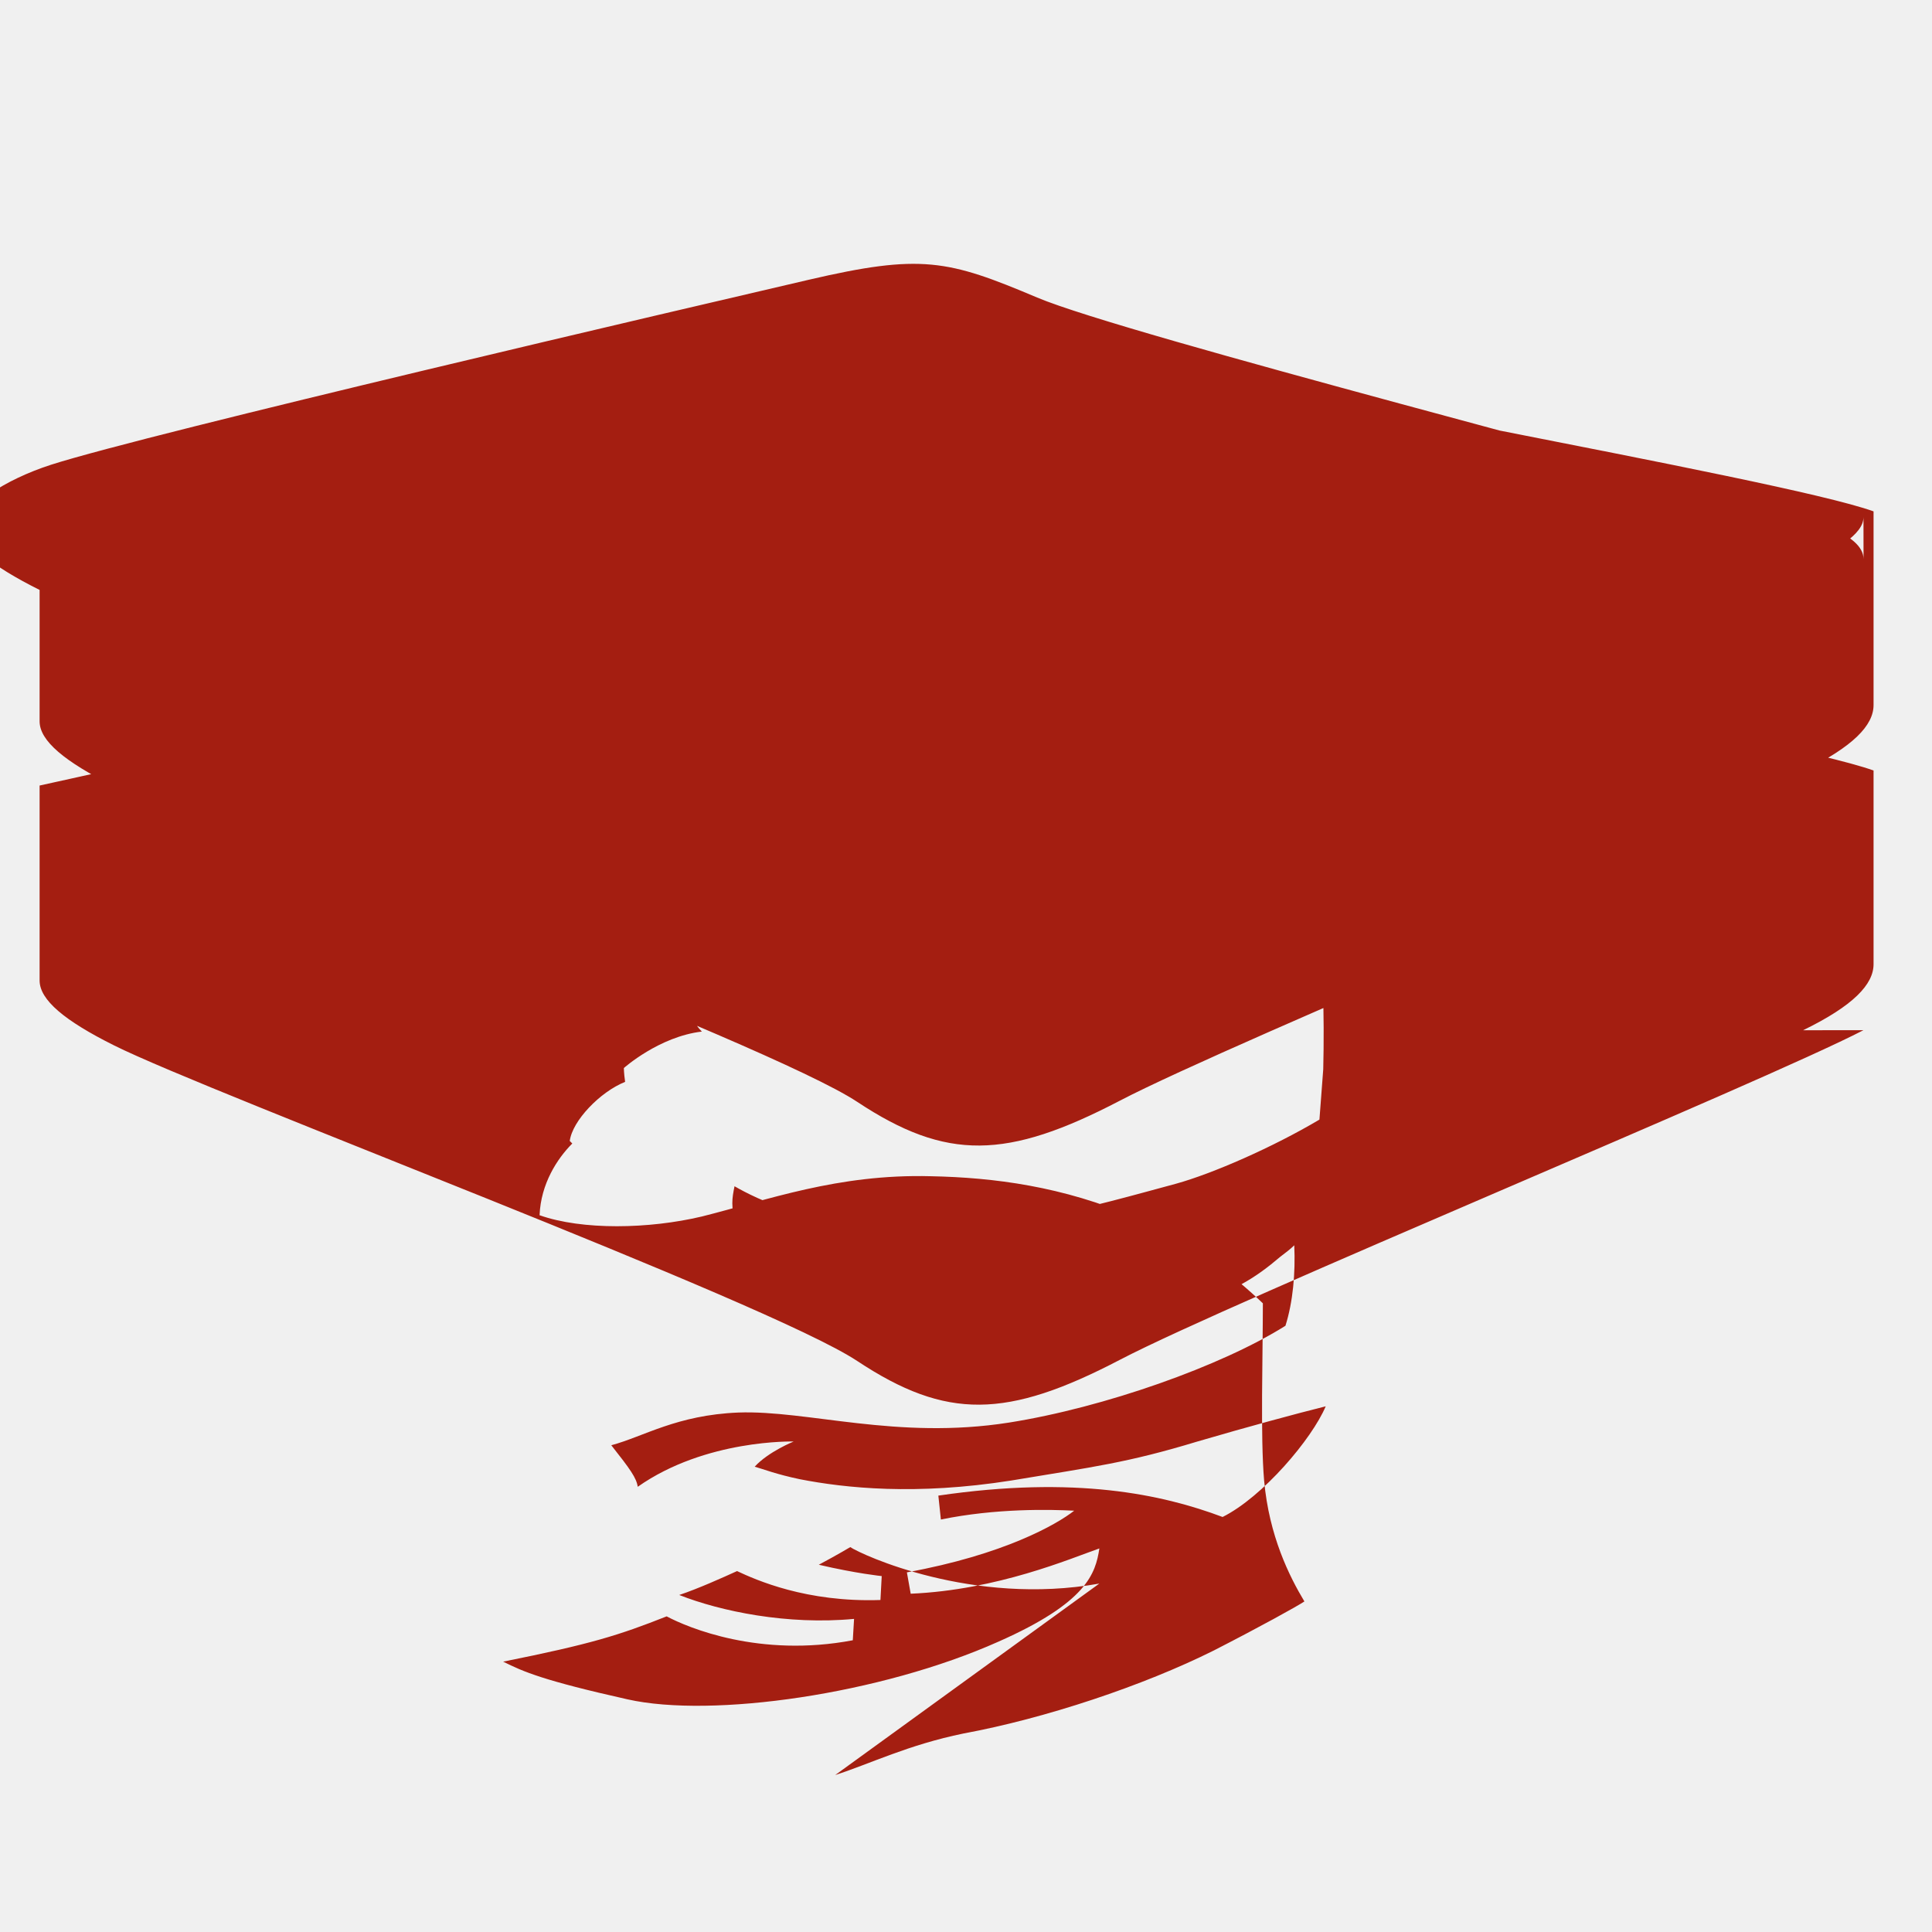
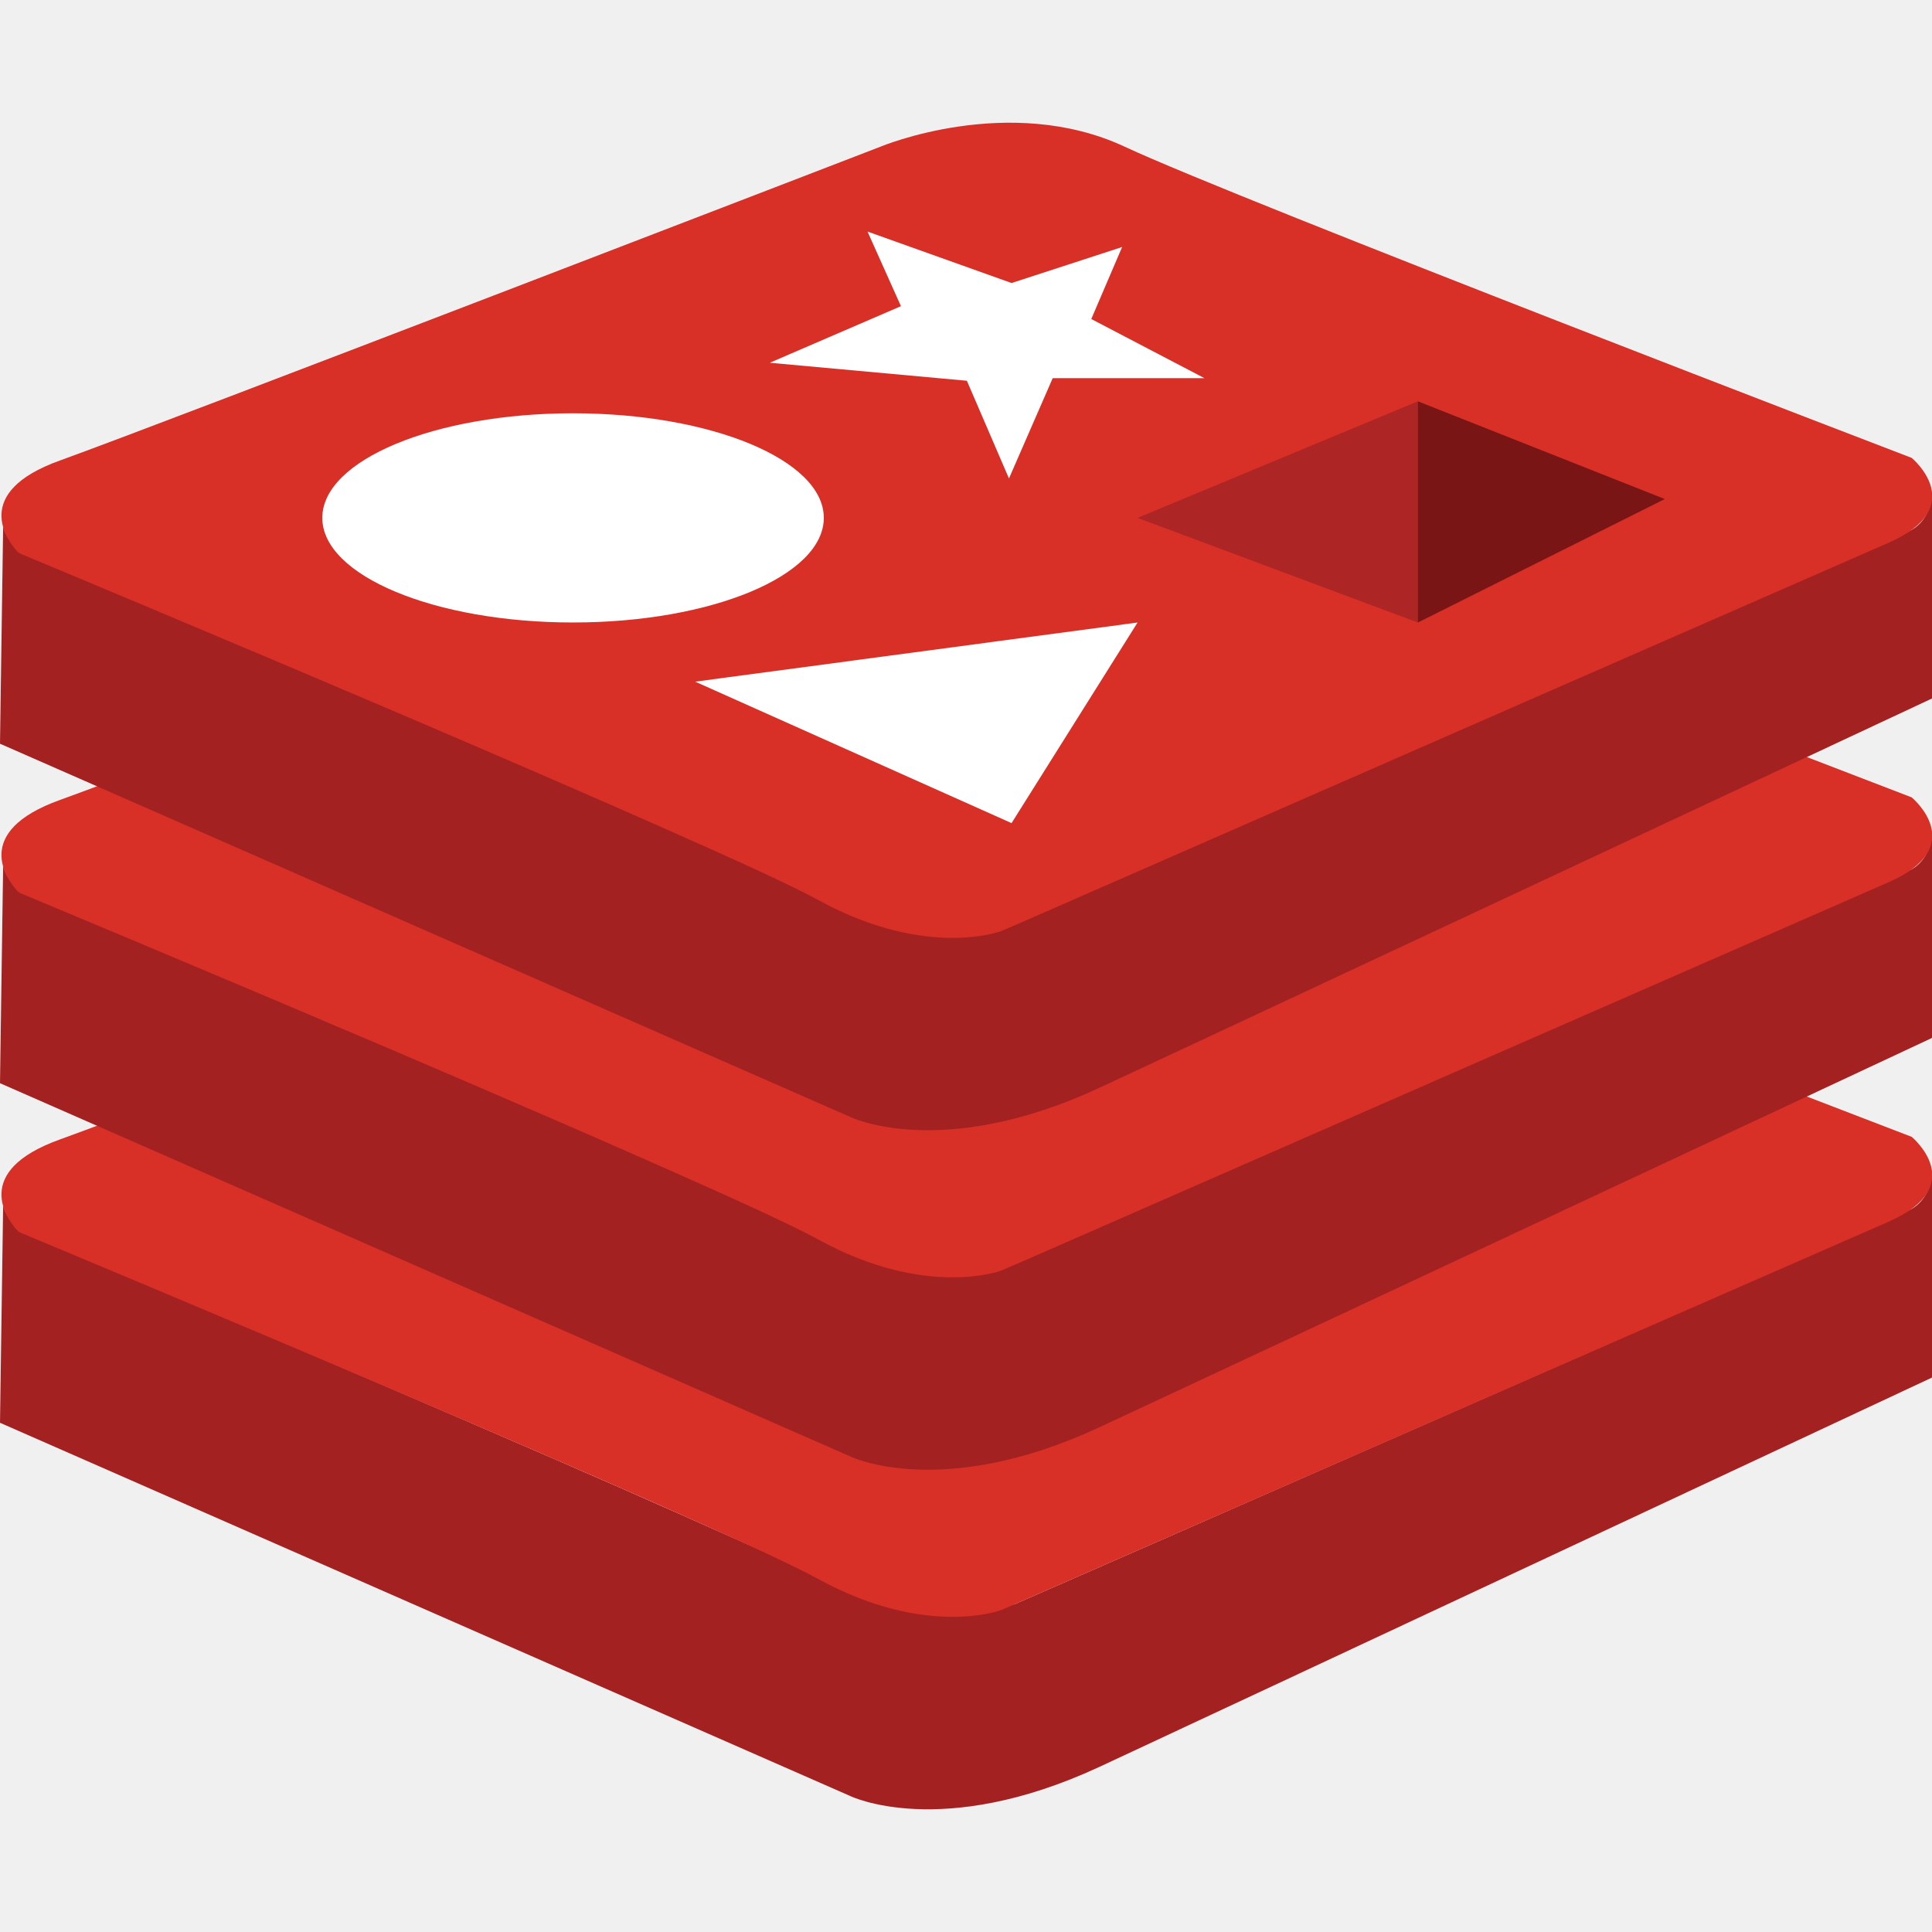
- <svg xmlns="http://www.w3.org/2000/svg" viewBox="0 0 32 32">
-   <path d="M30.865 17.063c-1.688 0.875-10.438 4.479-12.313 5.458s-2.875 1-4.354 0.021c-1.479-0.979-10.688-4.417-12.313-5.229-0.813-0.406-1.229-0.75-1.229-1.073v-3.229c0 0 11.979-2.625 13.917-3.333s2.313-0.333 3.792 0.292c1.479 0.625 11.104 2.229 12.667 2.792v3.208c0 0.333-0.333 0.688-1.167 1.094zM30.865 12.771c-1.688 0.875-10.438 4.479-12.313 5.458s-2.875 1-4.354 0.021c-1.479-0.979-10.688-4.417-12.313-5.229-0.813-0.406-1.229-0.75-1.229-1.073v-3.229c0 0 11.979-2.625 13.917-3.333s2.313-0.333 3.792 0.292c1.479 0.625 11.104 2.229 12.667 2.792v3.208c0 0.333-0.333 0.688-1.167 1.094zM30.865 8.563c0 0.292-0.438 0.542-1.229 0.958-1.688 0.875-10.438 4.479-12.313 5.458s-2.875 1-4.354 0.021c-1.479-0.979-10.688-4.417-12.313-5.229-0.813-0.406-1.229-0.75-1.229-1.073s0.646-0.75 1.417-1c1.625-0.521 10.667-2.625 12.542-3.062s2.313-0.333 3.792 0.292c1.479 0.625 10.521 2.917 12.021 3.417 0.729 0.25 1.667 0.479 1.667 0.917zM18.208 26.229c-2.104 0.375-3.938-0.479-4.125-0.604 0 0-0.208 0.125-0.521 0.292 0.625 0.146 1.042 0.188 1.042 0.188l-0.021 0.396c-1.229 0.042-2.063-0.333-2.375-0.479-0.229 0.104-0.646 0.292-0.958 0.396 0.687 0.271 1.792 0.5 2.896 0.396l-0.021 0.354c-1.542 0.292-2.729-0.208-3.083-0.396-0.792 0.313-1.25 0.458-2.708 0.75 0.333 0.167 0.667 0.313 2.062 0.625 1.396 0.313 4.188-0.083 6.146-0.958 1.458-0.646 1.604-1.125 1.667-1.542-0.479 0.167-1.687 0.688-3.125 0.75l-0.063-0.354c1.604-0.292 2.479-0.792 2.771-1.021-0.396-0.021-1.292-0.042-2.208 0.146l-0.042-0.396c2.271-0.333 3.708-0.021 4.708 0.354 0.667-0.333 1.479-1.292 1.708-1.833-0.5 0.125-1.271 0.333-2.125 0.583-1.167 0.354-1.708 0.417-3.083 0.646-1.583 0.25-2.75 0.125-3.5-0.021-0.396-0.083-0.604-0.167-0.75-0.208 0.229-0.25 0.646-0.417 0.646-0.417s-1.458-0.042-2.583 0.75c-0.021-0.146-0.125-0.292-0.438-0.688 0.542-0.146 1.083-0.5 2.104-0.542 1.146-0.042 2.625 0.458 4.479 0.167 1.583-0.25 3.521-0.937 4.583-1.604 0.125-0.396 0.167-0.875 0.146-1.333-0.062 0.062-0.146 0.125-0.229 0.188-0.417 0.354-0.792 0.604-1.708 0.875-1.417 0.417-3.271 0.604-4.375 0.396-1.062-0.229-1.979-0.979-2.188-1.229 0.125-0.062 0.208-0.104 0.208-0.104s-0.583-0.229-0.958-0.479c-0.083-0.292-0.063-0.417-0.021-0.625 0.396 0.229 1.208 0.604 2.521 0.708 1.646 0.146 3.479-0.396 4.792-0.75 0.604-0.167 1.604-0.604 2.375-1.062 0.021-0.271 0.042-0.542 0.063-0.833 0.021-0.875 0-1.979-0.125-2.542-0.021-0.062-0.021-0.125-0.042-0.188-0.021 0-0.063 0-0.083 0-0.229 0.271-0.854 0.667-1.271 0.812-1.417 0.5-2.833 0.667-4.354 0.667-1.042 0-3-0.5-3-0.5s-0.125 0.333-0.646 0.646c-0.396 0.229-0.583 0.25-0.896 0.313 0.021 0.042 0.062 0.104 0.125 0.167-0.708 0.083-1.292 0.604-1.292 0.604s0 0.083 0.021 0.229c-0.417 0.167-0.875 0.646-0.917 0.979 0 0 0.021 0.021 0.042 0.042-0.25 0.25-0.521 0.667-0.542 1.188 0.708 0.25 1.812 0.229 2.688 0.021 1.083-0.271 2.25-0.708 3.792-0.667 1.042 0.021 2.188 0.167 3.396 0.688 0.896 0.375 1.646 0.979 2.104 1.417 0 0.875-0.042 2.208 0.021 2.938 0.083 0.917 0.417 1.583 0.667 2-0.125 0.083-0.729 0.417-1.5 0.812-1.167 0.583-2.792 1.125-4.146 1.375-0.917 0.188-1.542 0.5-2.125 0.688z" fill="#A41E11" />
+ <svg xmlns="http://www.w3.org/2000/svg" t="1755695907745" class="icon" viewBox="0 0 1173 1024" version="1.1" p-id="7226" width="200" height="200">
+   <path d="M1.914 656.84L0 789.329l516.179 226.593s55.039 26.934 151.073-17.56c60.37-28.056 505.897-236.561 505.897-236.561v-126.549s0.776 16.85-12.873 24.442-543.69 239.548-543.69 239.548-43.025 14.738-80.223 0.545c-13.203-5.034-93.195-42.183-198.24-87.782-151.172-65.601-326.108-139.421-326.108-139.421s-8.846-7.608-10.1-15.744z" fill="#A42122" p-id="7227" />
+   <path d="M534.531 426.798s78.061-32.792 148.333 0 477.808 188.932 477.808 188.932 35.912 29.706-14.061 51.54-538.706 235.768-538.706 235.768-45.269 17.18-110.854-18.731C433.612 849.567 38.519 684.797 12.757 674.053a6.436 6.436 0 0 1-2.476-1.766c-5.661-6.288-28.056-35.565 26.141-54.99 60.898-21.867 498.108-190.499 498.108-190.499z" fill="#D82F27" p-id="7228" />
+   <path d="M1.914 450.662L0 583.152l516.179 226.593S571.218 836.727 667.252 792.168c60.37-28.056 505.897-236.561 505.897-236.561V429.092s0.776 16.85-12.873 24.442S616.586 693.147 616.586 693.147s-43.025 14.738-80.223 0.545c-13.203-5.034-93.195-42.183-198.24-87.782-151.172-65.601-326.108-139.421-326.108-139.421s-8.846-7.691-10.1-15.827z" fill="#A42122" p-id="7229" />
+   <path d="M534.531 220.686s78.061-32.792 148.333 0S1160.672 409.618 1160.672 409.618s35.912 29.706-14.061 51.54-538.706 235.768-538.706 235.768-45.269 17.18-110.854-18.731C433.612 643.455 38.519 478.685 12.757 467.941a6.436 6.436 0 0 1-2.476-1.766c-5.661-6.288-28.056-35.565 26.141-54.99 60.898-21.867 498.108-190.499 498.108-190.499z" fill="#D82F27" p-id="7230" />
+   <path d="M1.914 244.55L0 377.04l516.179 226.593s55.039 26.934 151.073-17.56c60.37-28.056 505.897-236.561 505.897-236.561v-126.483s0.776 16.85-12.873 24.425S616.586 487.019 616.586 487.019s-43.025 14.738-80.223 0.545c-13.203-4.951-93.195-42.183-198.24-87.782-151.172-65.601-326.108-139.421-326.108-139.421s-8.846-7.608-10.1-15.81z" fill="#A42122" p-id="7231" />
+   <path d="M534.531 14.574s78.061-32.792 148.333 0 477.808 188.932 477.808 188.932 35.912 29.706-14.061 51.54S607.905 490.815 607.905 490.815s-45.269 17.18-110.854-18.731C433.612 437.344 38.519 272.573 12.757 261.829a6.436 6.436 0 0 1-2.476-1.766c-5.661-6.288-28.056-35.565 26.141-54.99C97.321 183.19 534.531 14.574 534.531 14.574z" fill="#D82F27" p-id="7232" />
+   <path d="M195.682 239.929a152.244 63.505 0 1 0 304.489 0 152.244 63.505 0 1 0-304.489 0Z" fill="#FFFFFF" p-id="7233" />
+   <path d="M526.708 66.098l20.299 45.286-79.629 34.36 119.65 10.925 25.564 59.33 26.554-60.898h92.122l-68.704-35.912 18.731-43.718-67.136 21.867-87.452-31.241zM422.093 339.363l192.067 85.884 76.51-121.796-268.577 35.912z" fill="#FFFFFF" p-id="7234" />
+   <path d="M860.87 169.162L690.67 239.929l170.2 63.522V169.162z" fill="#AD2524" p-id="7235" />
+   <path d="M1010.771 228.492l-149.901-59.33v134.289l149.901-74.959z" fill="#791514" p-id="7236" />
</svg>
